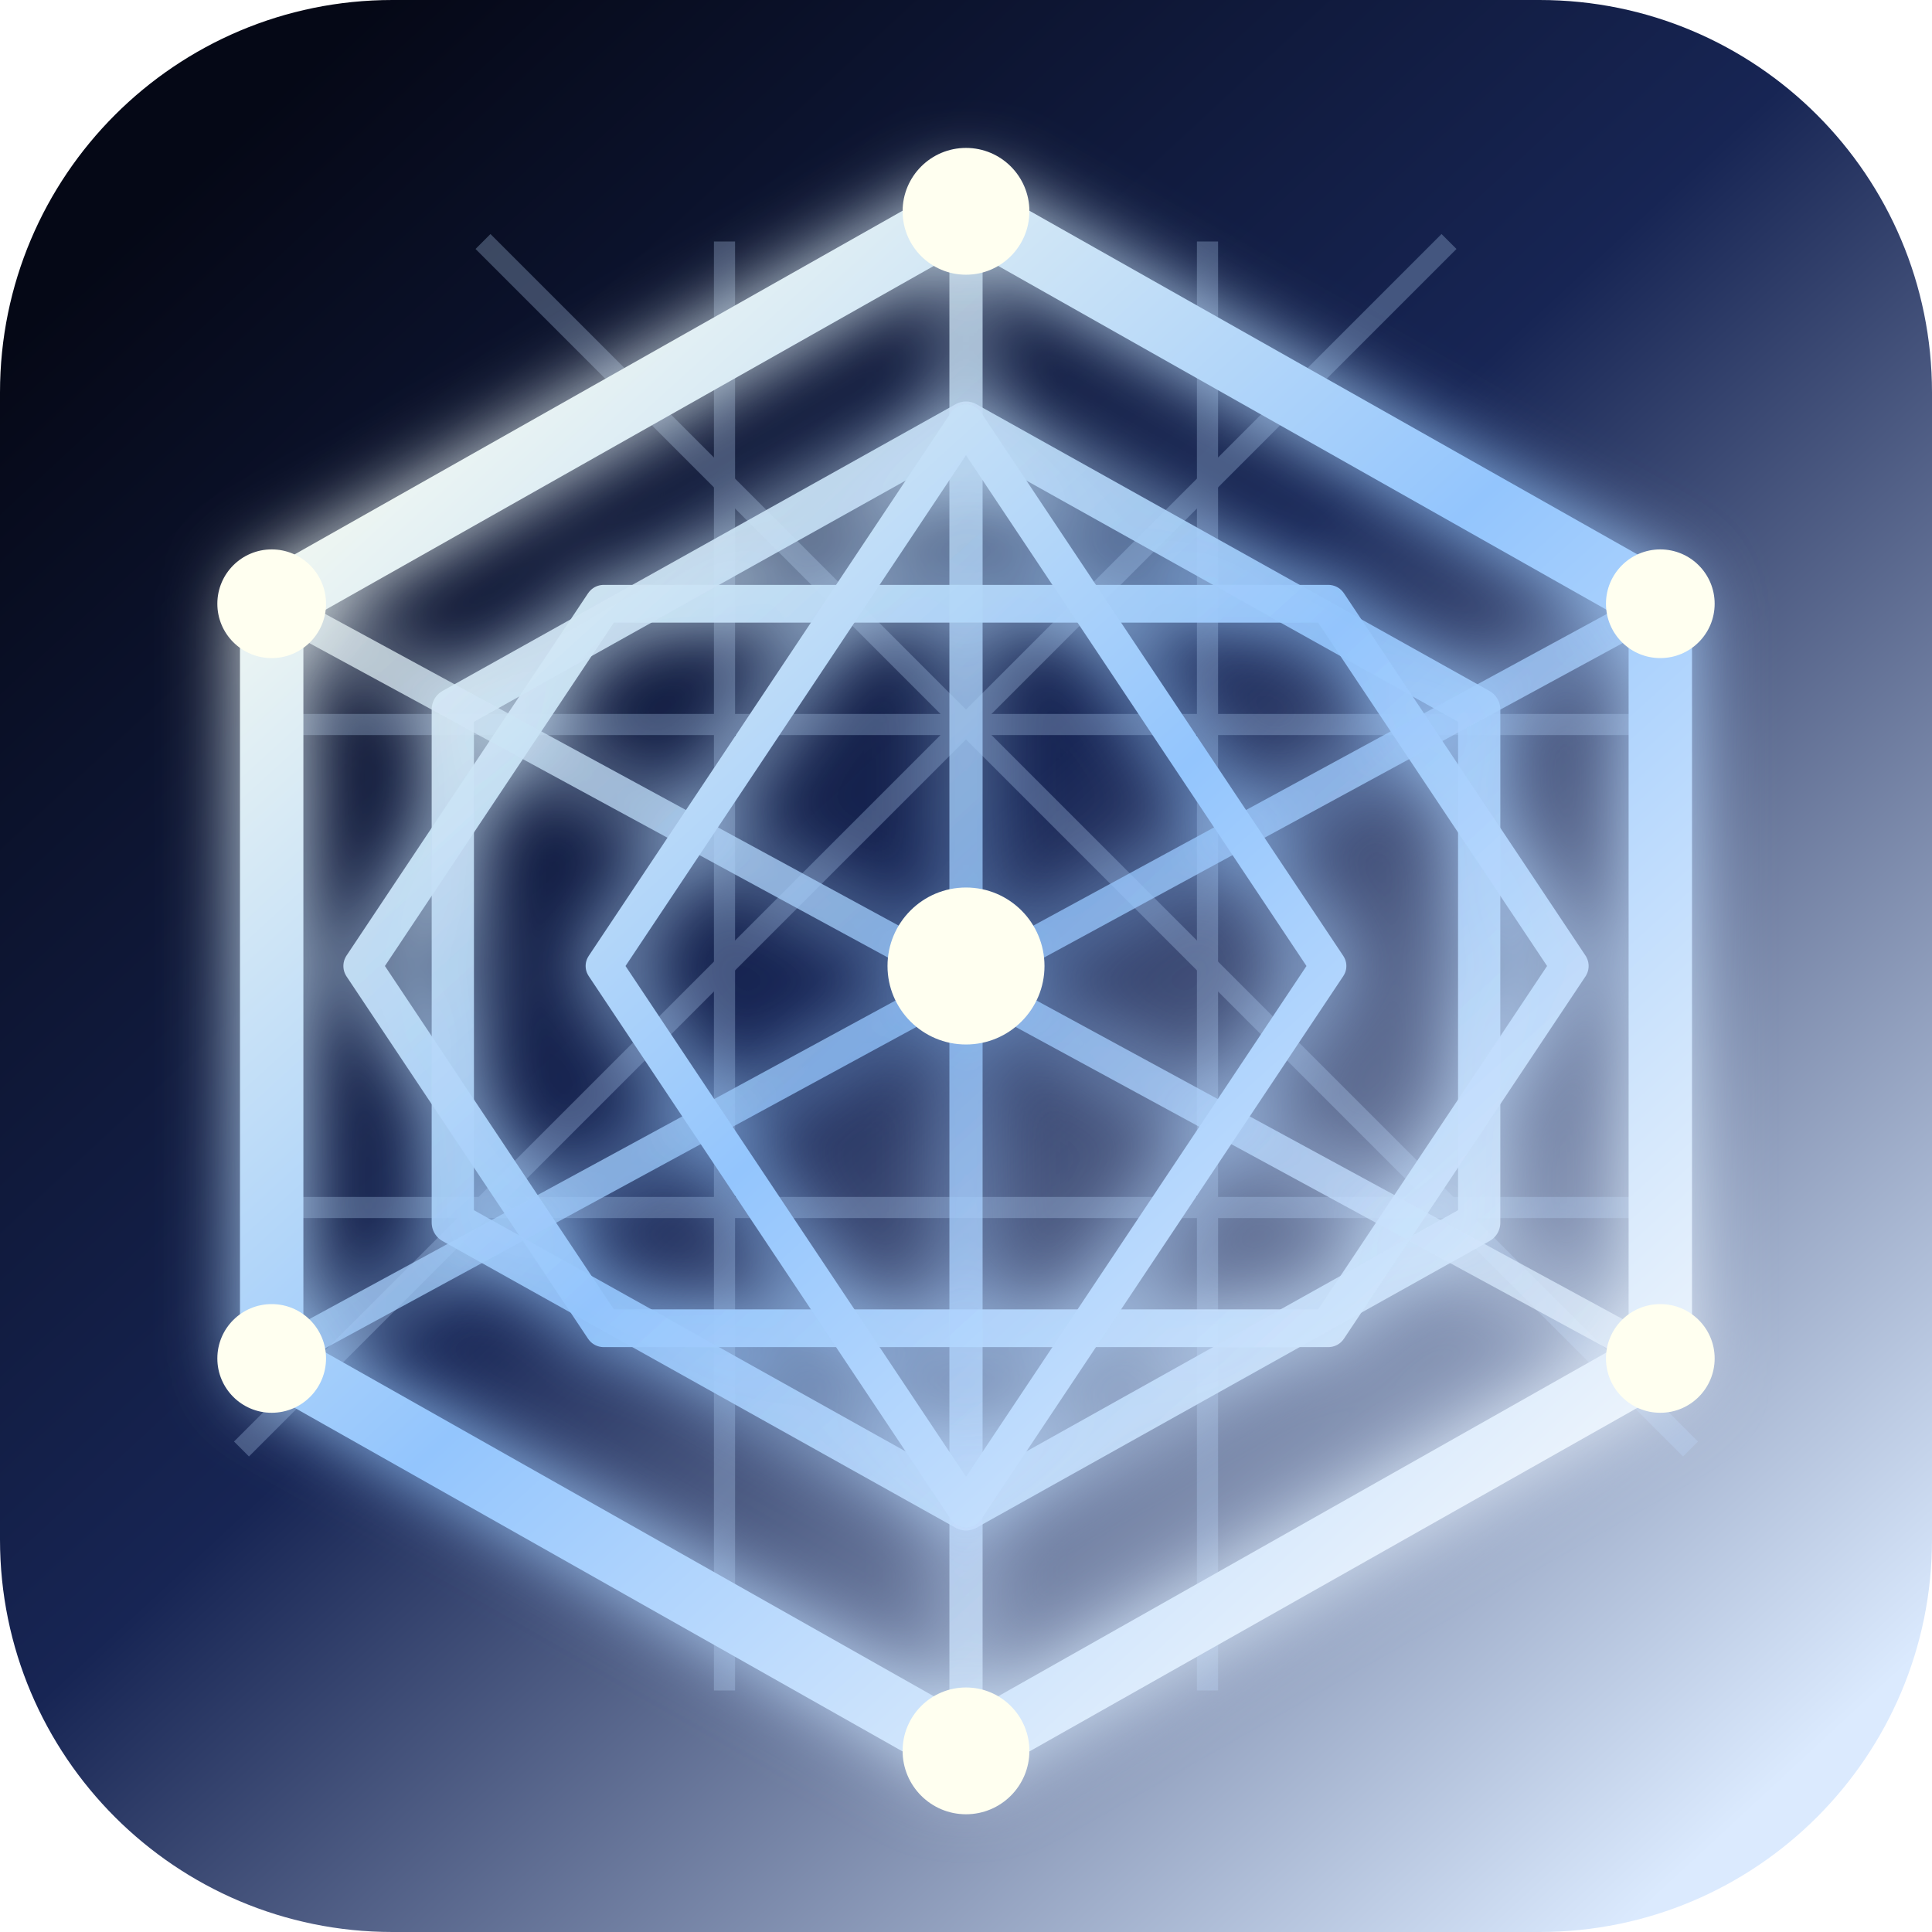
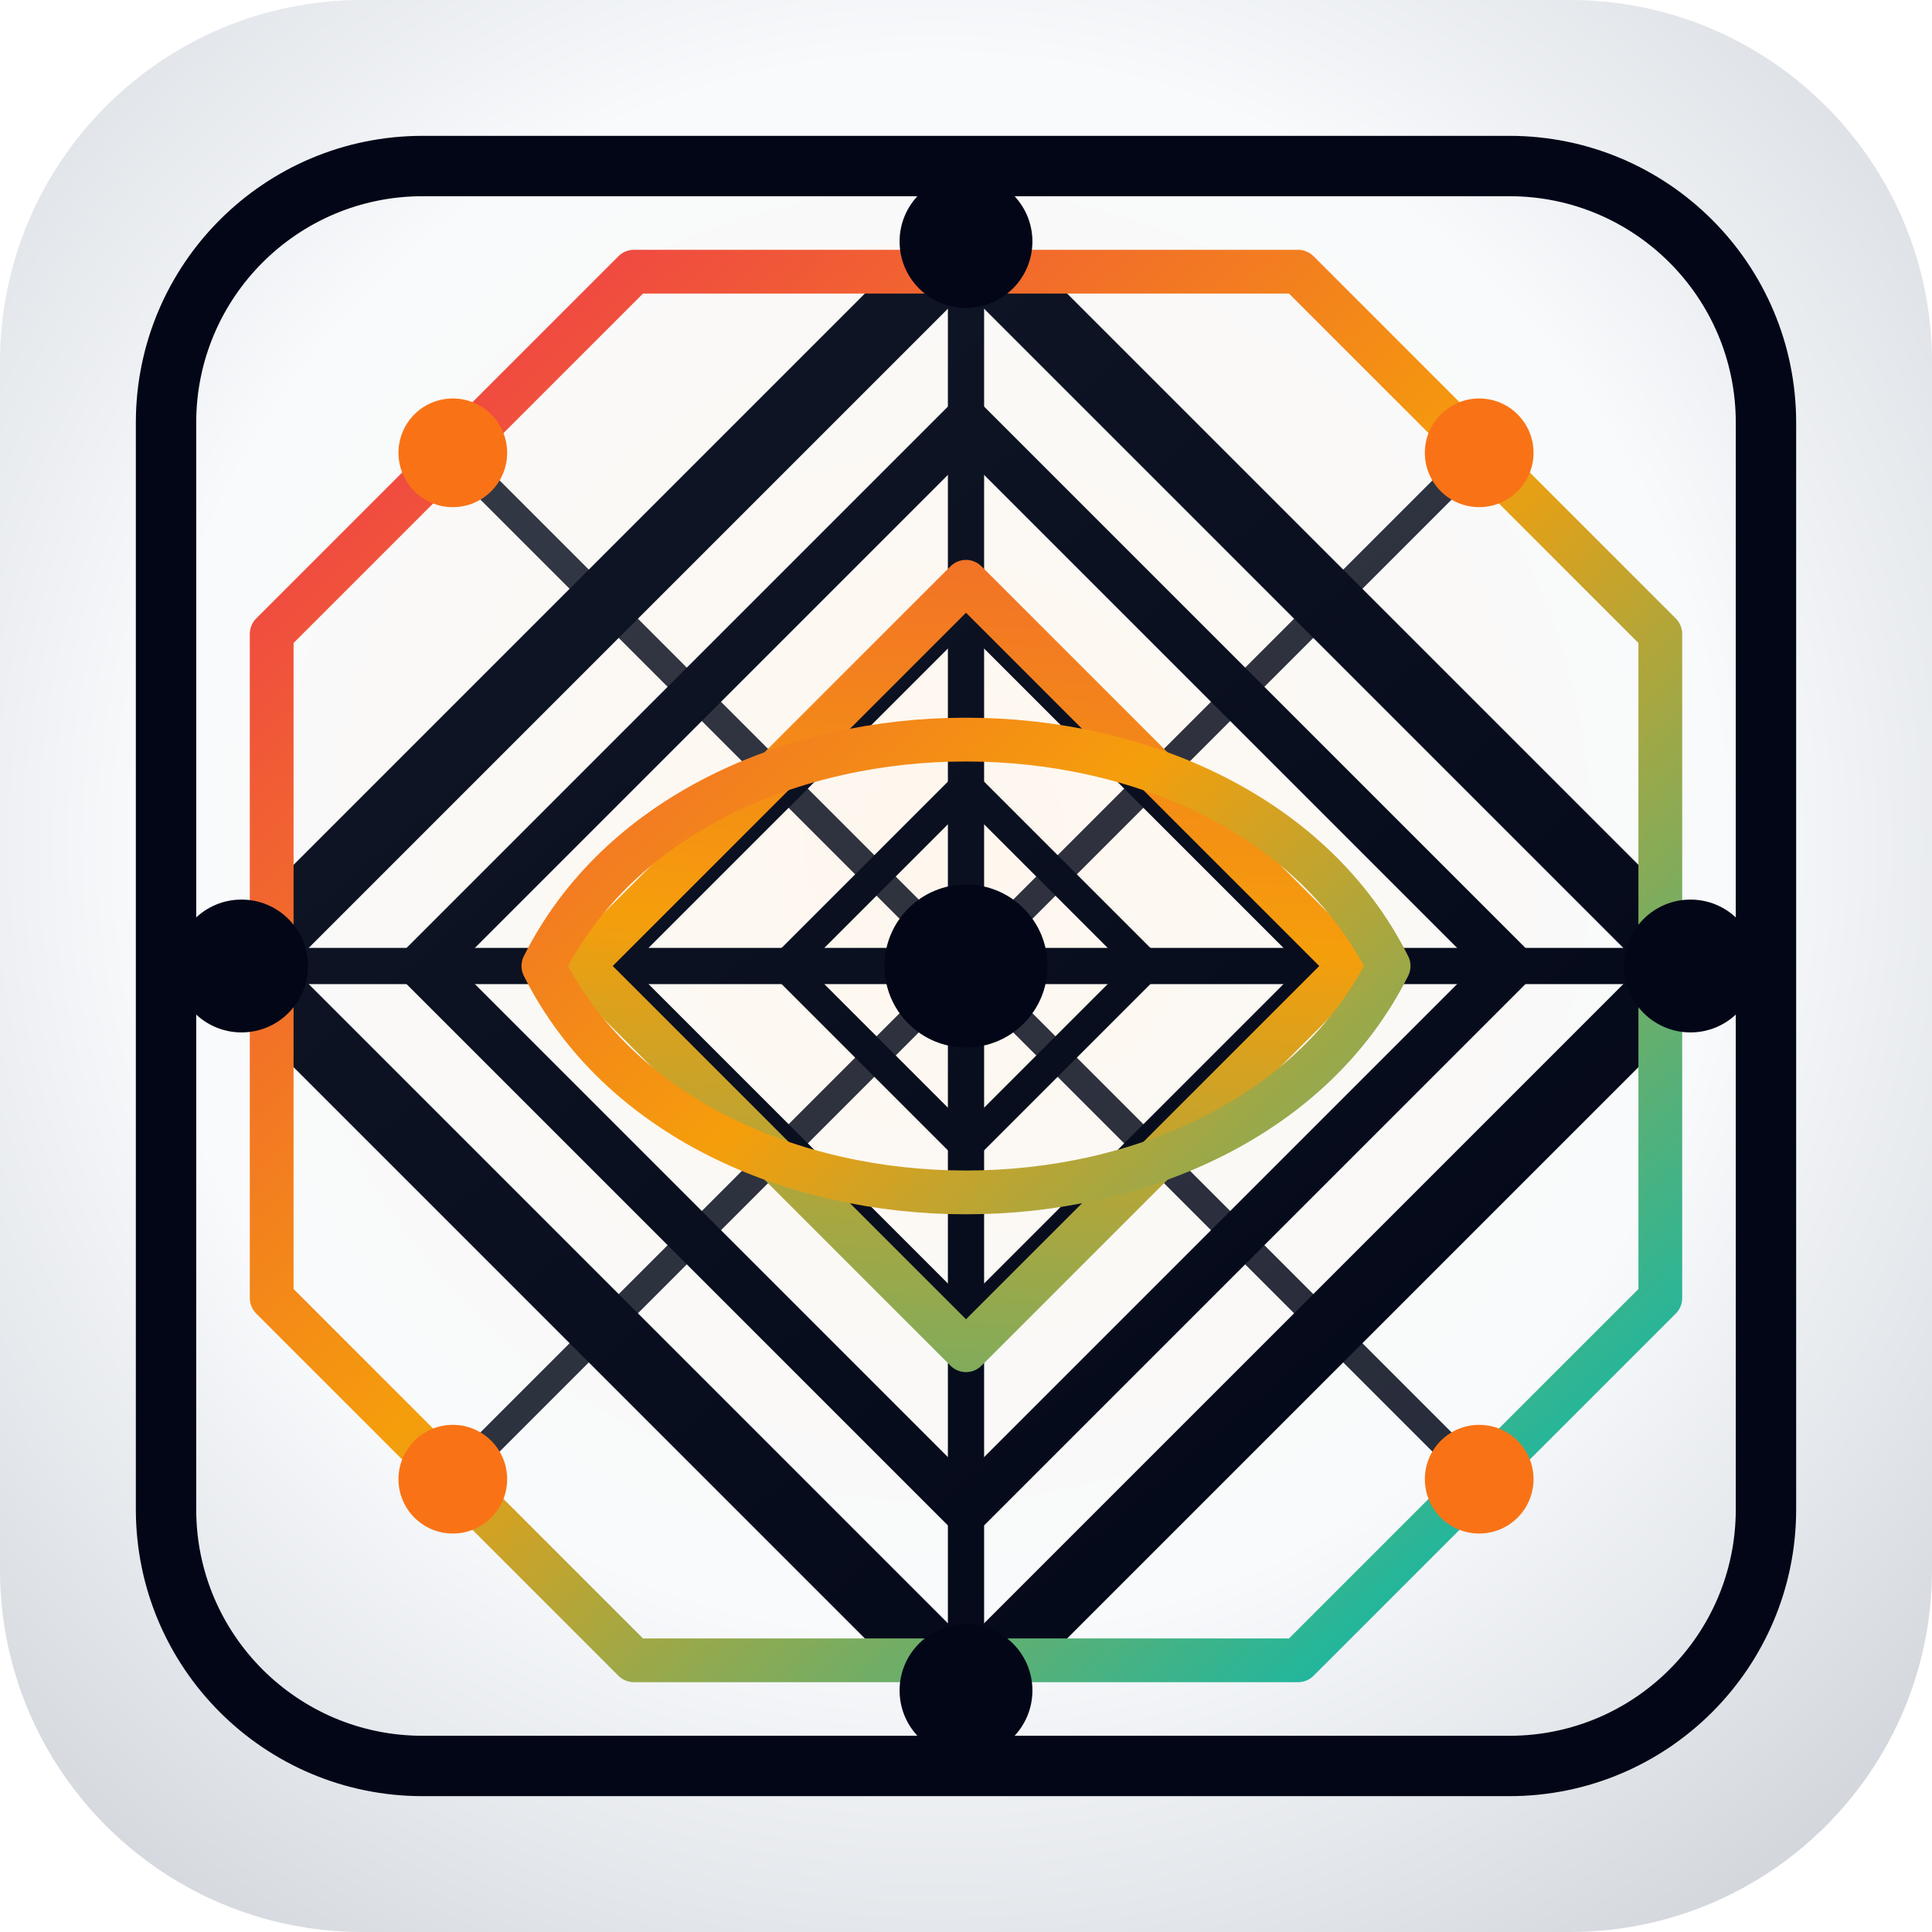
<svg xmlns="http://www.w3.org/2000/svg" viewBox="0 0 64 64">
  <defs>
-     <linearGradient id="bg" x1="7" y1="5" x2="58" y2="60" gradientUnits="userSpaceOnUse">
-       <stop stop-color="#050816" />
-       <stop offset="0.45" stop-color="#172554" />
-       <stop offset="1" stop-color="#dbeafe" />
+     <radialGradient id="paper" cx="31" cy="28" r="45" gradientUnits="userSpaceOnUse">
+       <stop stop-color="#fff7ed" />
+       <stop offset="0.58" stop-color="#f8fafc" />
+       <stop offset="1" stop-color="#d1d5db" />
+     </radialGradient>
+     <linearGradient id="ink" x1="12" y1="8" x2="53" y2="56" gradientUnits="userSpaceOnUse">
+       <stop stop-color="#111827" />
+       <stop offset="1" stop-color="#020617" />
    </linearGradient>
-     <linearGradient id="line" x1="12" y1="10" x2="52" y2="54" gradientUnits="userSpaceOnUse">
-       <stop stop-color="#fffff0" />
-       <stop offset="0.5" stop-color="#93c5fd" />
-       <stop offset="1" stop-color="#f8fafc" />
+     <linearGradient id="accent" x1="14" y1="12" x2="50" y2="52" gradientUnits="userSpaceOnUse">
+       <stop stop-color="#ef4444" />
+       <stop offset="0.48" stop-color="#f59e0b" />
+       <stop offset="1" stop-color="#14b8a6" />
    </linearGradient>
-     <filter id="glow" x="-30%" y="-30%" width="160%" height="160%">
-       <feGaussianBlur stdDeviation="1.2" result="blur" />
-       <feMerge>
-         <feMergeNode in="blur" />
-         <feMergeNode in="SourceGraphic" />
-       </feMerge>
-     </filter>
  </defs>
-   <rect width="64" height="64" rx="13" fill="url(#bg)" />
-   <g opacity="0.28" fill="none" stroke="#bfdbfe" stroke-width="0.7">
-     <path d="M8 24h48M8 40h48M24 8v48M40 8v48" />
-     <path d="M16 8l40 40M48 8 8 48" />
+   <rect width="64" height="64" rx="12" fill="url(#paper)" />
+   <rect x="5.5" y="5.5" width="53" height="53" rx="8.5" fill="none" stroke="#020617" stroke-width="2" />
+   <g fill="none" stroke="url(#ink)" stroke-linecap="square" stroke-linejoin="miter">
+     <path d="M32 8 56 32 32 56 8 32Z" stroke-width="2.3" />
+     <path d="M32 14 50 32 32 50 14 32Z" stroke-width="1.6" />
+     <path d="M32 20 44 32 32 44 20 32Z" stroke-width="1.25" />
+     <path d="M32 26 38 32 32 38 26 32Z" stroke-width="1" />
+     <path d="M8 32h48M32 8v48" stroke-width="1.2" />
+     <path d="M15 15 49 49M49 15 15 49" stroke-width="0.9" opacity="0.85" />
  </g>
-   <g fill="none" stroke="url(#line)" stroke-linejoin="round" filter="url(#glow)">
-     <path d="M32 7 55 20v25L32 58 9 45V20Z" stroke-width="2.1" />
-     <path d="M32 14 49 23.5v17L32 50 15 40.5v-17Z" stroke-width="1.4" opacity="0.9" />
-     <path d="M32 7v51M9 20l46 25M55 20 9 45" stroke-width="1.1" opacity="0.75" />
-     <path d="M20 20h24l8 12-8 12H20l-8-12Z" stroke-width="1.25" opacity="0.95" />
-     <path d="M32 14 44 32 32 50 20 32Z" stroke-width="1.2" />
+   <g fill="none" stroke="url(#accent)" stroke-width="1.45" stroke-linejoin="round">
+     <path d="M21 9h22l12 12v22L43 55H21L9 43V21Z" />
+     <path d="M23 23h18v18H23Z" transform="rotate(45 32 32)" />
+     <path d="M18 32c5-10 23-10 28 0-5 10-23 10-28 0Z" />
  </g>
-   <g fill="#fffff0">
-     <circle cx="32" cy="7" r="2.1" />
-     <circle cx="55" cy="20" r="1.8" />
-     <circle cx="55" cy="45" r="1.8" />
-     <circle cx="32" cy="58" r="2.1" />
-     <circle cx="9" cy="45" r="1.8" />
-     <circle cx="9" cy="20" r="1.8" />
-     <circle cx="32" cy="32" r="2.6" />
+   <g fill="#020617">
+     <circle cx="32" cy="8" r="2.2" />
+     <circle cx="56" cy="32" r="2.2" />
+     <circle cx="32" cy="56" r="2.2" />
+     <circle cx="8" cy="32" r="2.2" />
+     <circle cx="32" cy="32" r="2.7" />
+   </g>
+   <g fill="#f97316">
+     <circle cx="15" cy="15" r="1.8" />
+     <circle cx="49" cy="15" r="1.8" />
+     <circle cx="49" cy="49" r="1.8" />
+     <circle cx="15" cy="49" r="1.8" />
  </g>
</svg>
